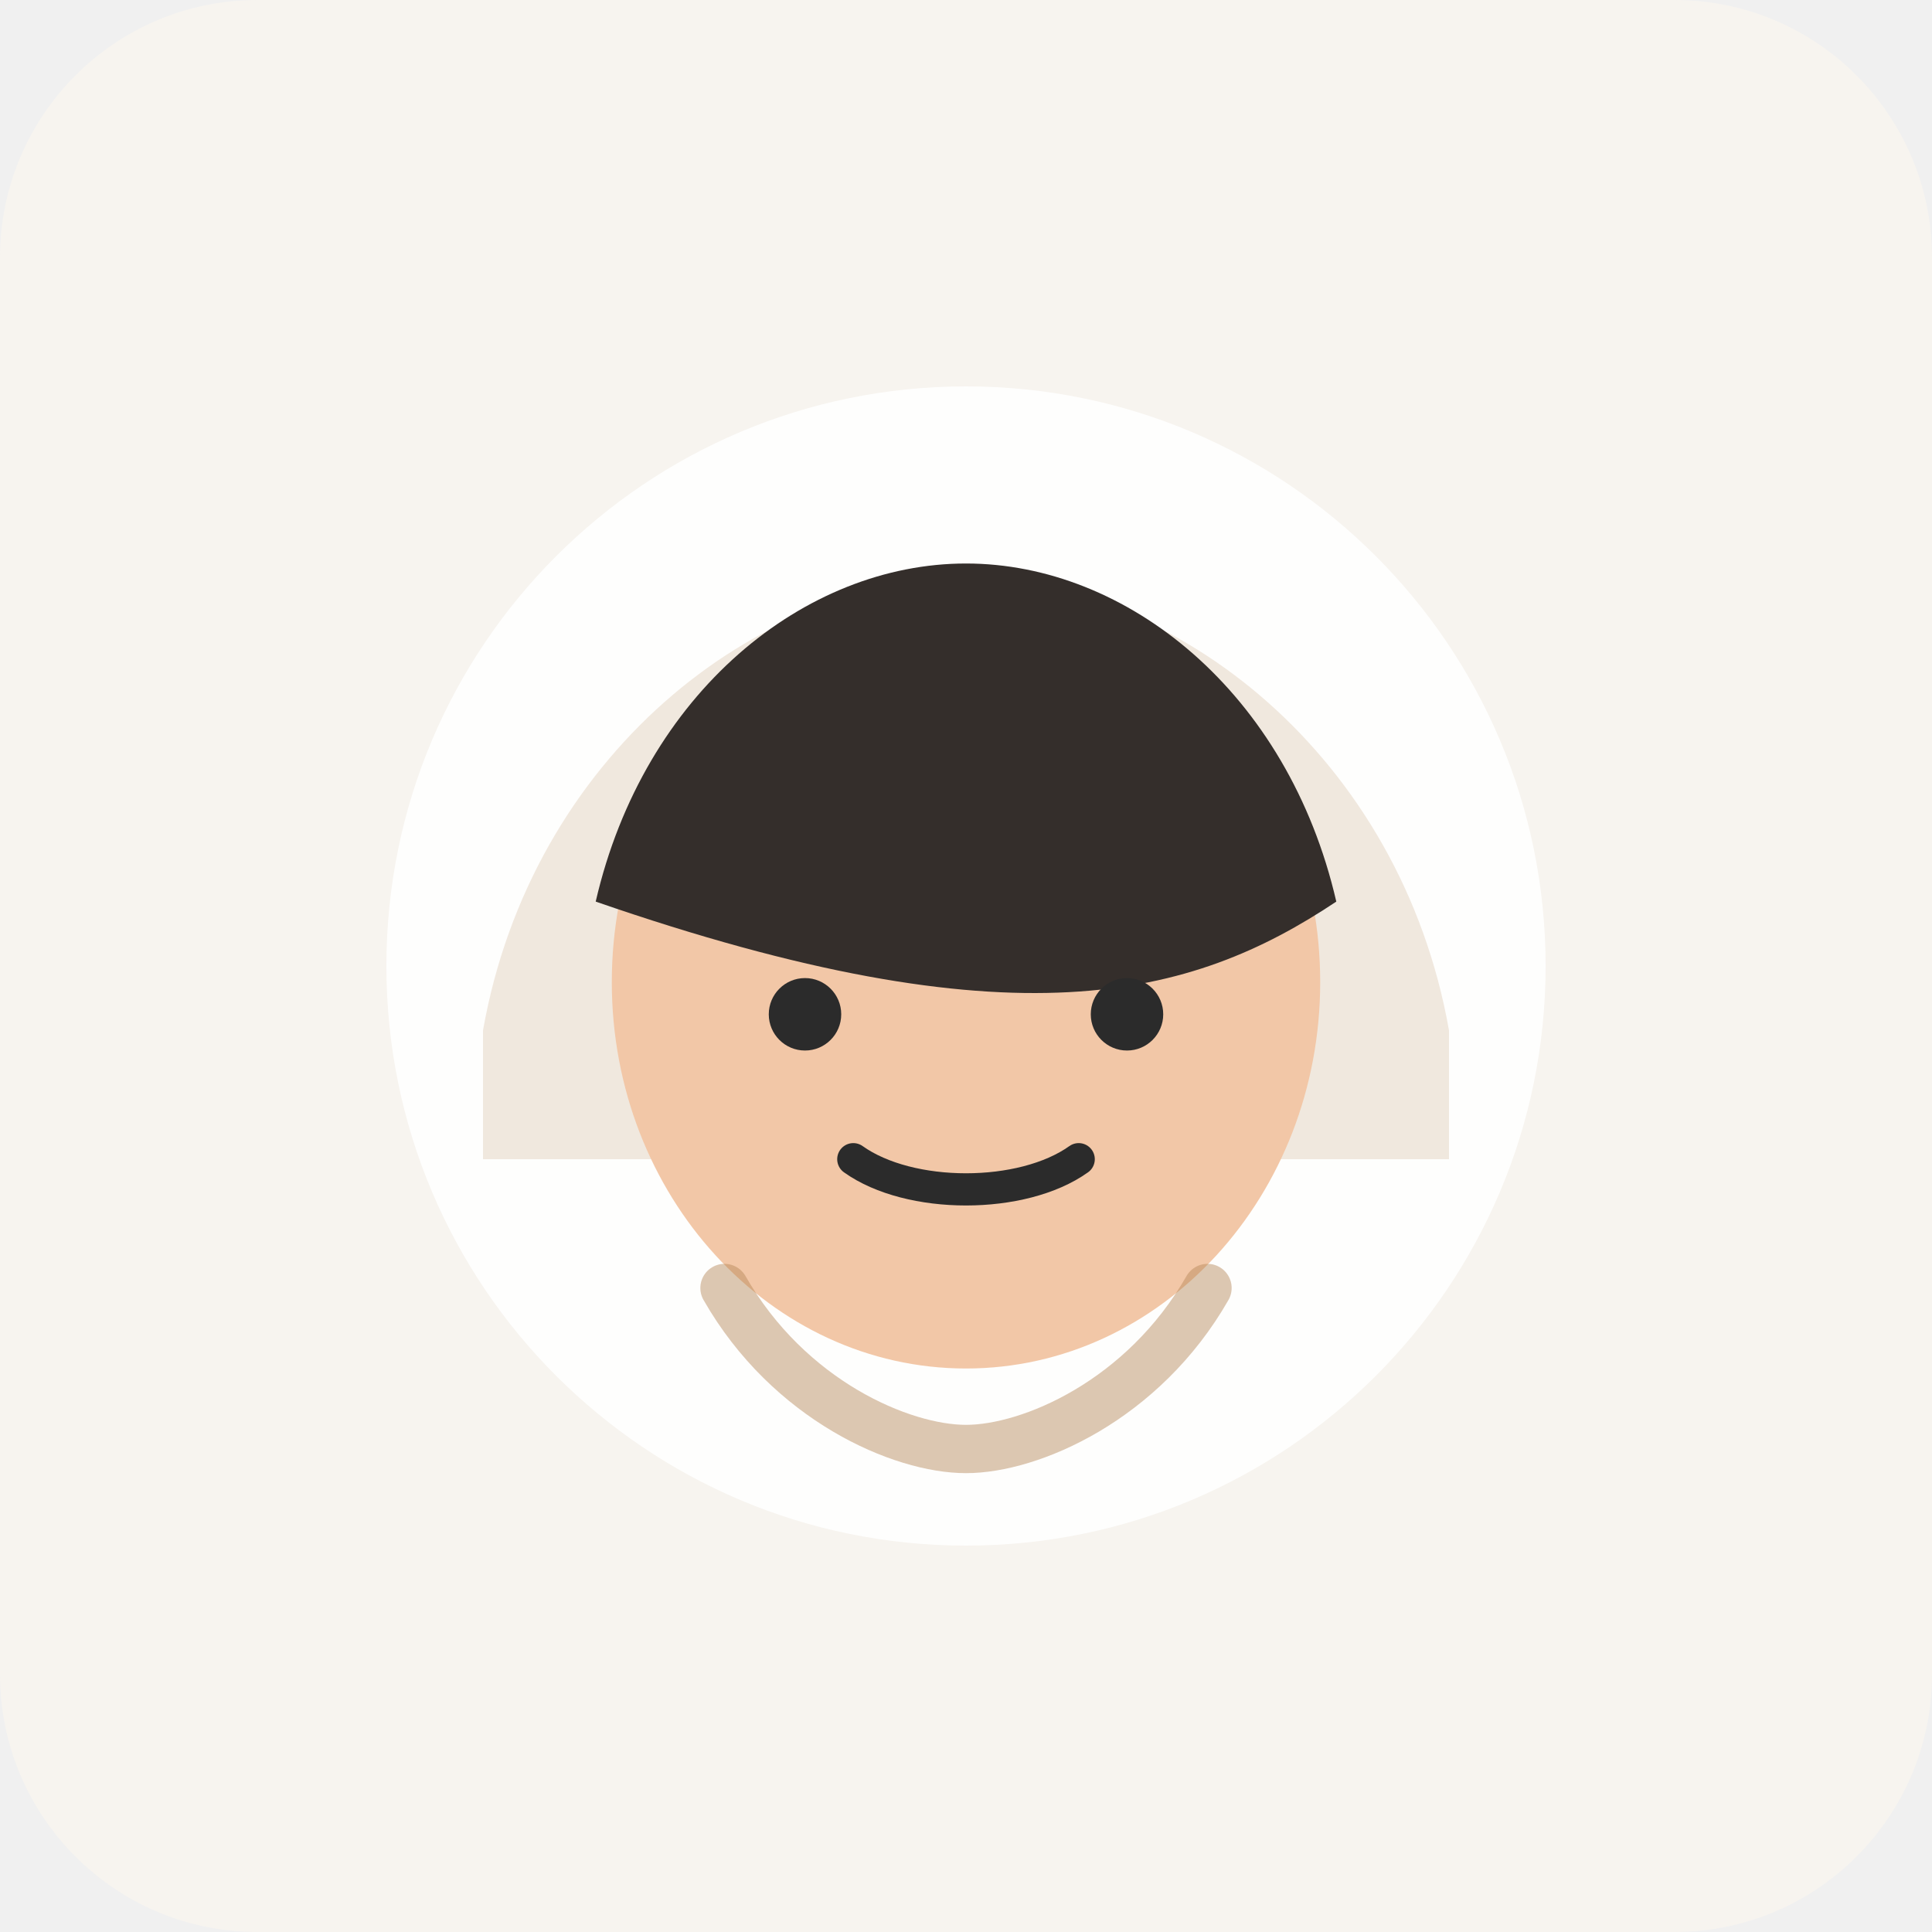
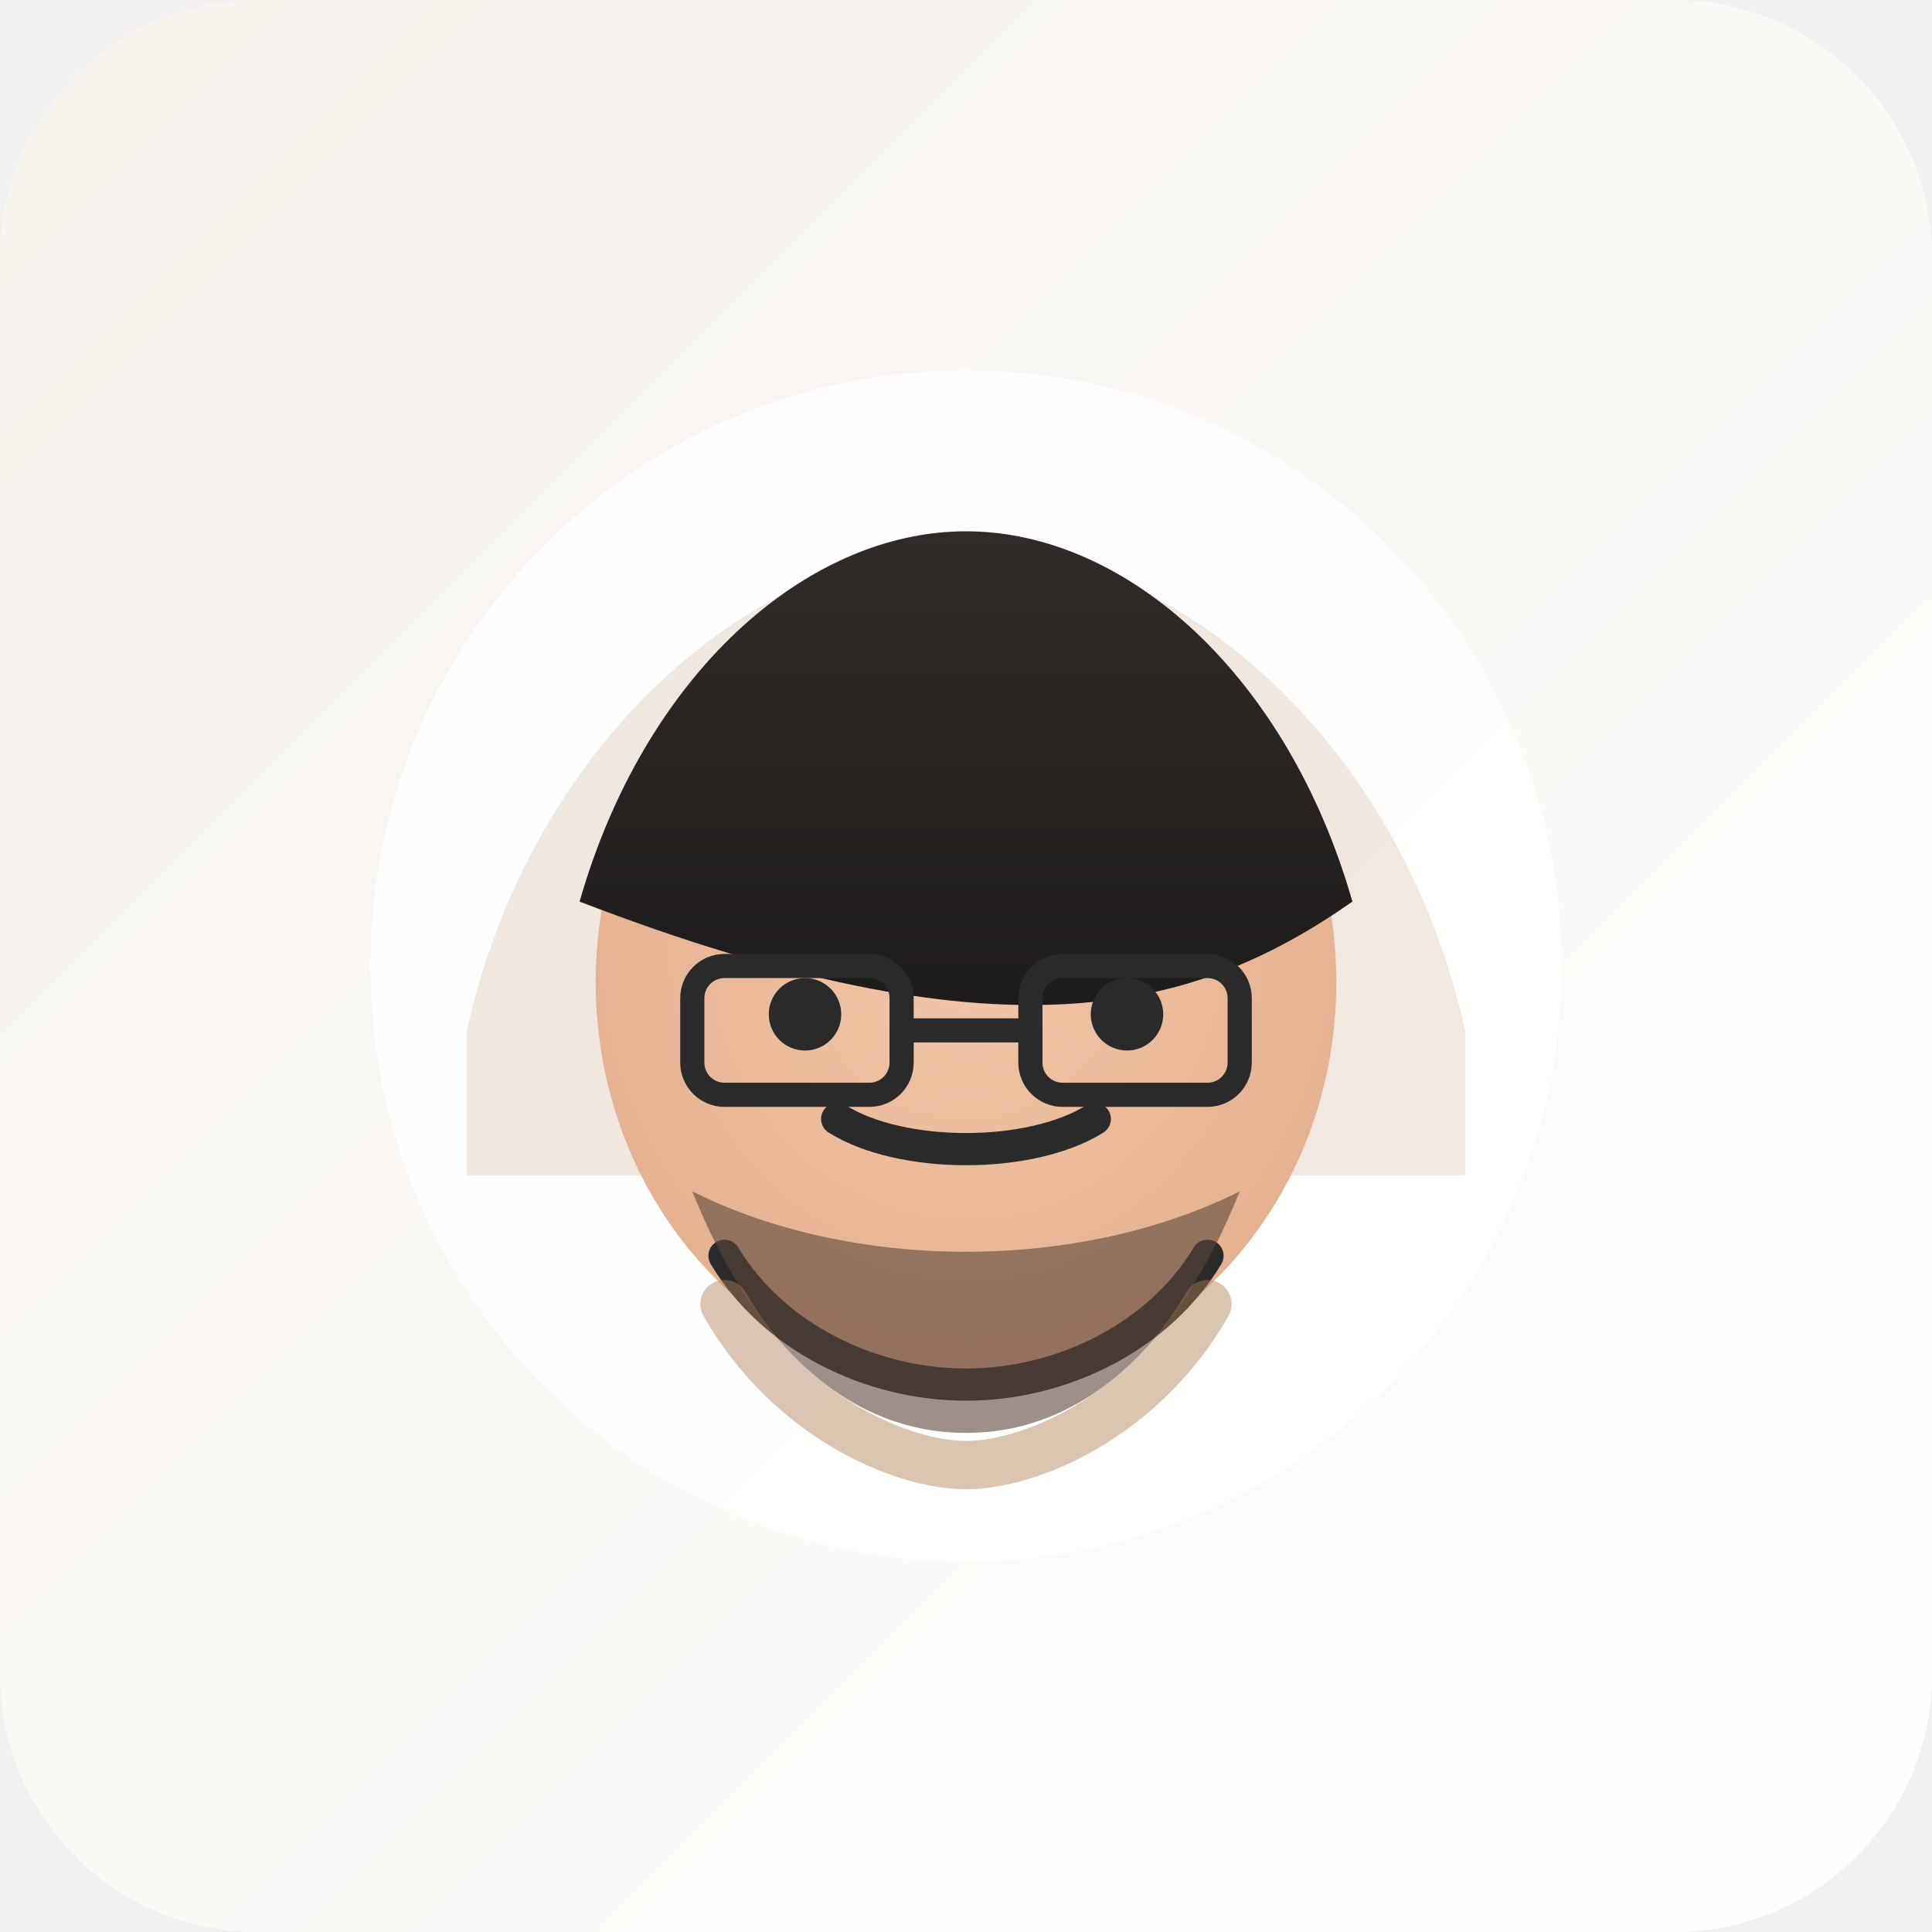
<svg xmlns="http://www.w3.org/2000/svg" viewBox="0 0 240 240" role="img" aria-label="Avatar">
-   <rect width="240" height="240" rx="32" fill="#F7F4EF" />
-   <circle cx="120" cy="120" r="72" fill="#FFFFFF" opacity="0.9" />
-   <path d="M60 128c6-34 34-56 60-56s54 22 60 56v16H60v-16z" fill="#B48454" opacity="0.18" />
-   <ellipse cx="120" cy="122" rx="44" ry="48" fill="#F2C7A7" />
-   <path d="M74 112c6-26 26-42 46-42s40 16 46 42c-18 12-40 18-92 0z" fill="#342E2B" />
-   <circle cx="100" cy="126" r="4.5" fill="#2B2B2B" />
-   <circle cx="140" cy="126" r="4.5" fill="#2B2B2B" />
-   <path d="M106 144c7 5 21 5 28 0" fill="none" stroke="#2B2B2B" stroke-width="4" stroke-linecap="round" />
-   <path d="M90 160c8 14 22 20 30 20s22-6 30-20" fill="none" stroke="#B48454" stroke-width="6" stroke-linecap="round" opacity="0.45" />
+   <defs>
+     <linearGradient id="bg" x1="0" x2="1" y1="0" y2="1">
+       <stop offset="0" stop-color="#F6F2EC" />
+       <stop offset="1" stop-color="#ffffff" />
+     </linearGradient>
+     <radialGradient id="skin" cx="0.5" cy="0.45" r="0.6">
+       <stop offset="0" stop-color="#F2C7A8" />
+       <stop offset="1" stop-color="#E3AE8E" />
+     </radialGradient>
+     <linearGradient id="hair" x1="0" x2="0" y1="0" y2="1">
+       <stop offset="0" stop-color="#2F2B28" />
+       <stop offset="1" stop-color="#1E1C1B" />
+     </linearGradient>
+   </defs>
+   <rect width="240" height="240" rx="32" fill="url(#bg)" />
+   <circle cx="120" cy="120" r="74" fill="#FFFFFF" opacity="0.9" />
+   <path d="M58 128c8-36 36-60 62-60s54 24 62 60v18H58v-18z" fill="#B07F54" opacity="0.18" />
+   <ellipse cx="120" cy="122" rx="46" ry="50" fill="url(#skin)" />
+   <path d="M72 112c8-28 28-46 48-46s40 18 48 46c-20 14-44 20-96 0z" fill="url(#hair)" />
+   <path d="M90 156c6 10 18 16 30 16s24-6 30-16" fill="none" stroke="#2A2A2A" stroke-width="4" stroke-linecap="round" />
+   <circle cx="100" cy="126" r="4.5" fill="#2A2A2A" />
+   <circle cx="140" cy="126" r="4.5" fill="#2A2A2A" />
+   <path d="M104 139c8 5 24 5 32 0" fill="none" stroke="#2A2A2A" stroke-width="4" stroke-linecap="round" />
+   <path d="M86 148c8 20 20 30 34 30s26-10 34-30c-20 10-48 10-68 0z" fill="#5B463A" opacity="0.6" />
+   <rect x="86" y="120" width="26" height="16" rx="4" fill="none" stroke="#2A2A2A" stroke-width="3" />
+   <rect x="128" y="120" width="26" height="16" rx="4" fill="none" stroke="#2A2A2A" stroke-width="3" />
+   <path d="M112 128h16" stroke="#2A2A2A" stroke-width="3" stroke-linecap="round" />
+   <path d="M90 162c8 14 22 20 30 20s22-6 30-20" fill="none" stroke="#B07F54" stroke-width="6" stroke-linecap="round" opacity="0.45" />
</svg>
